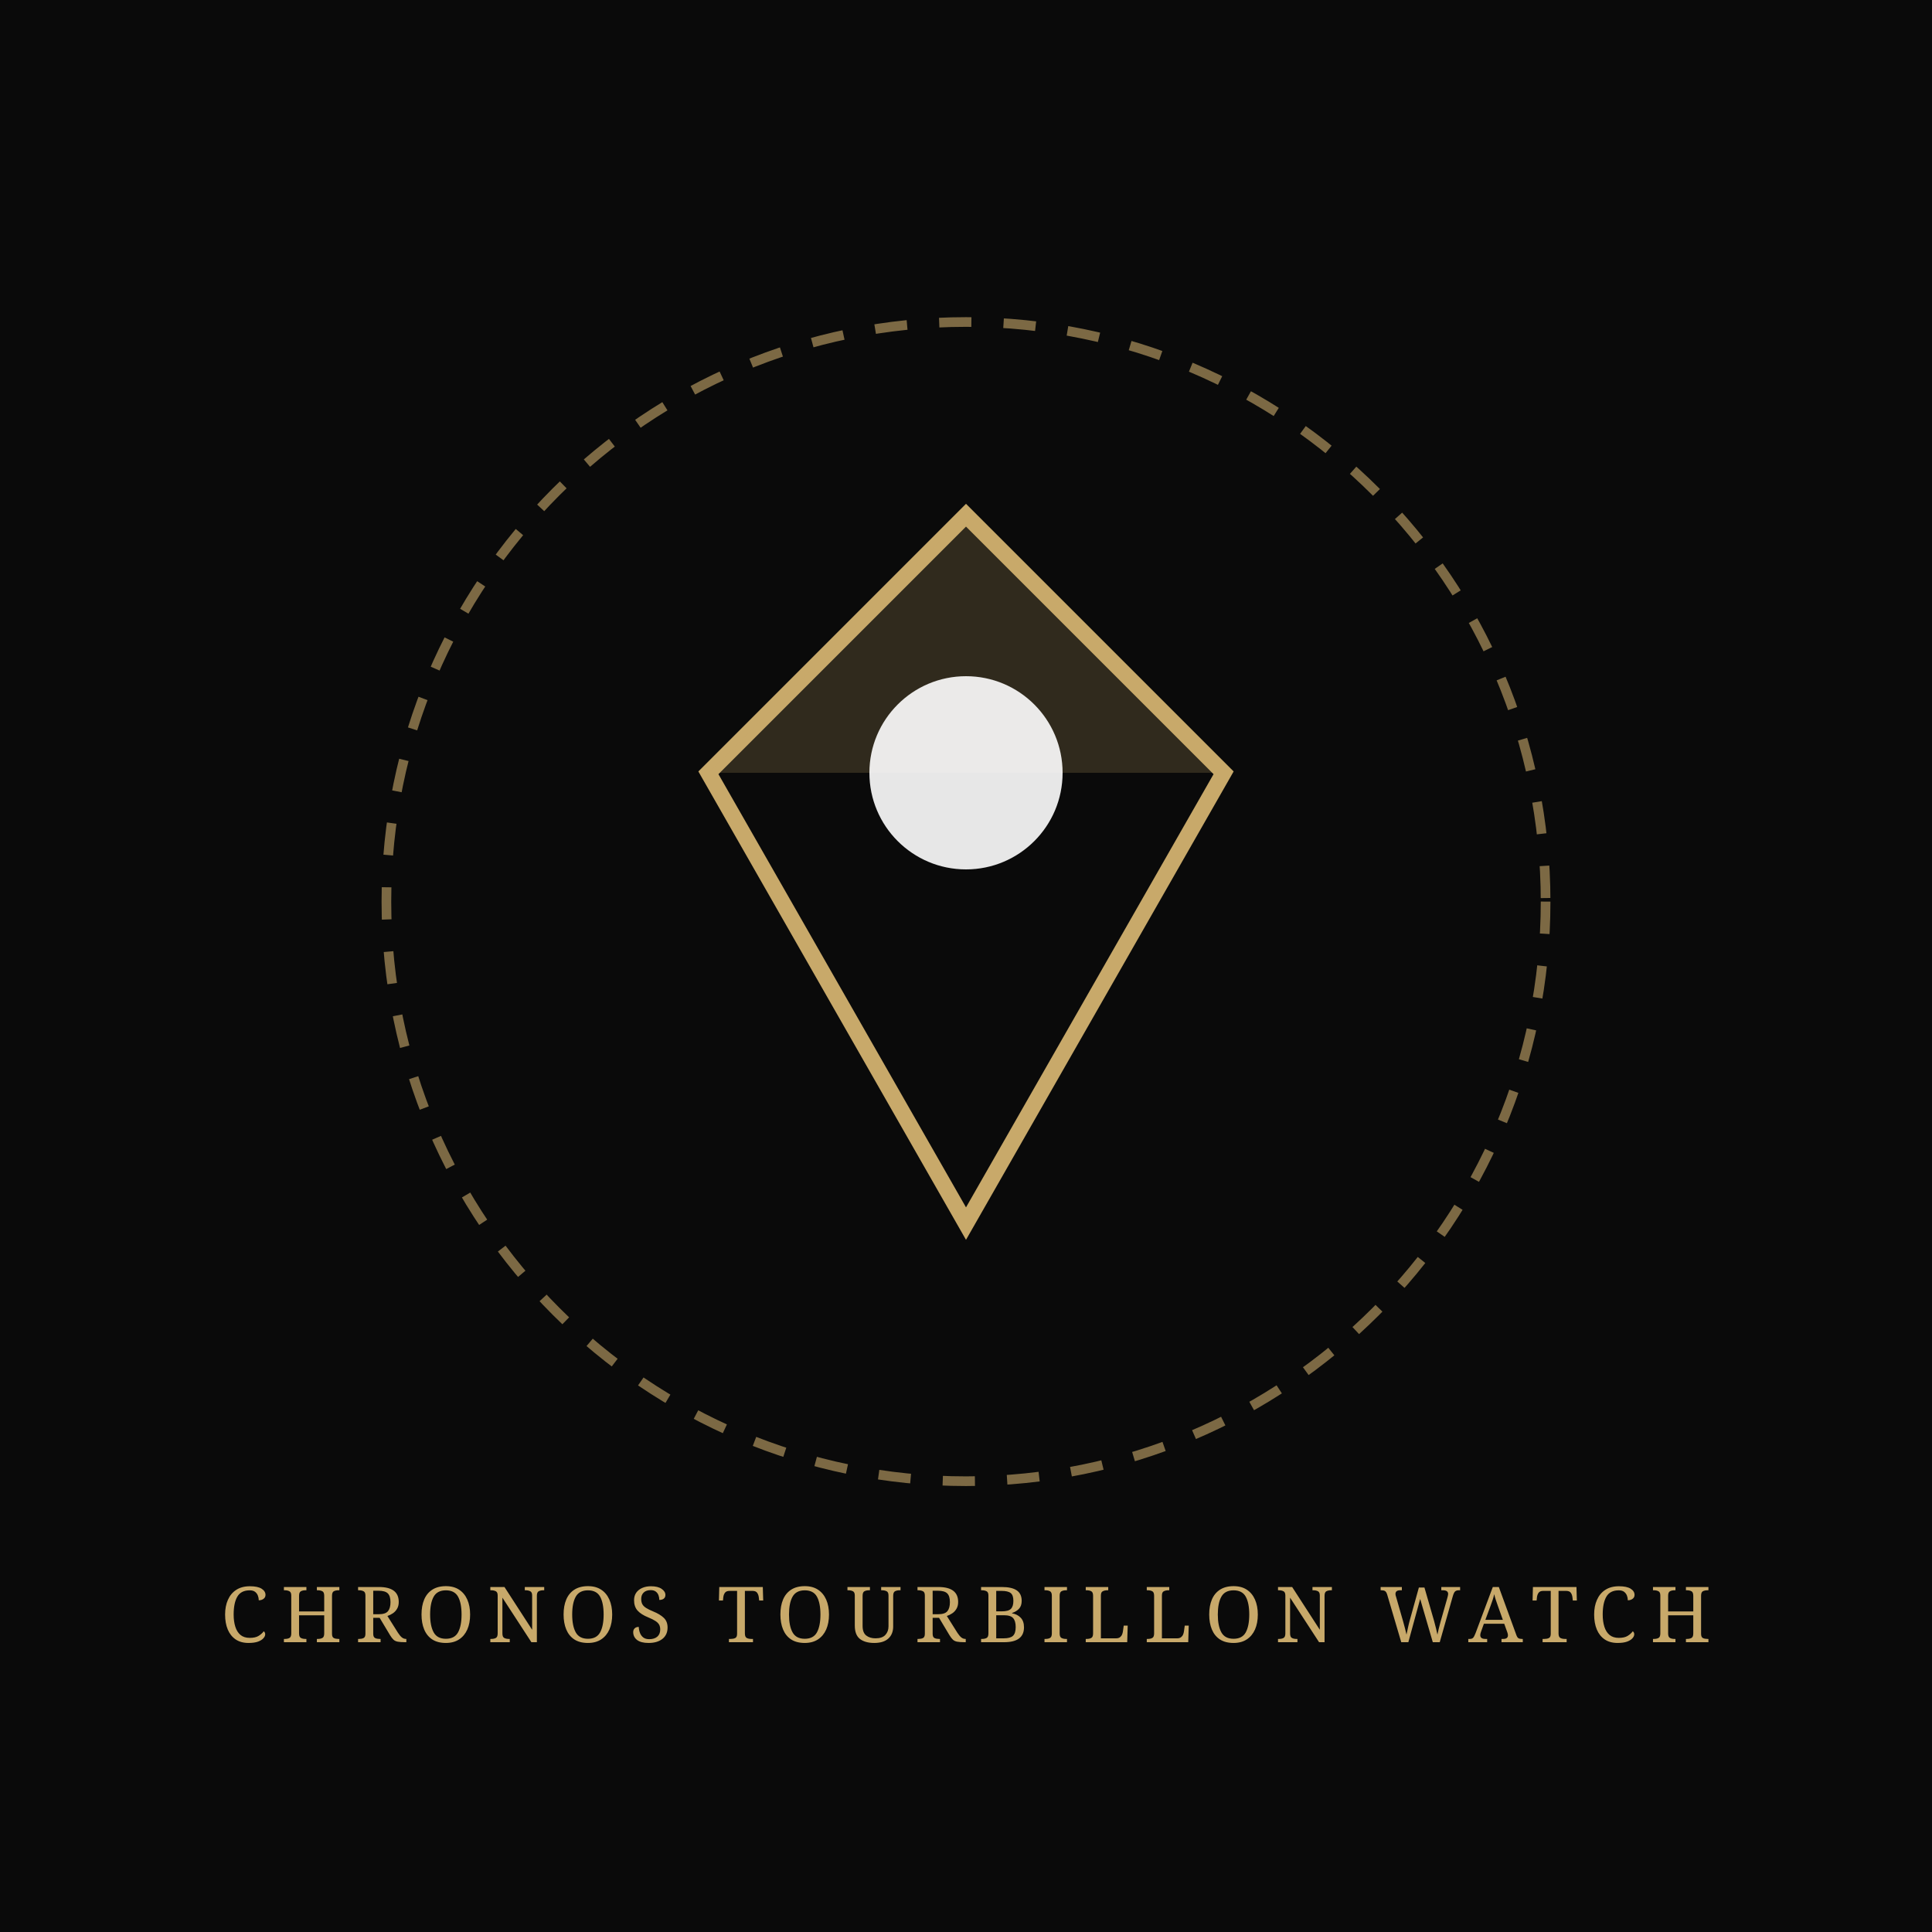
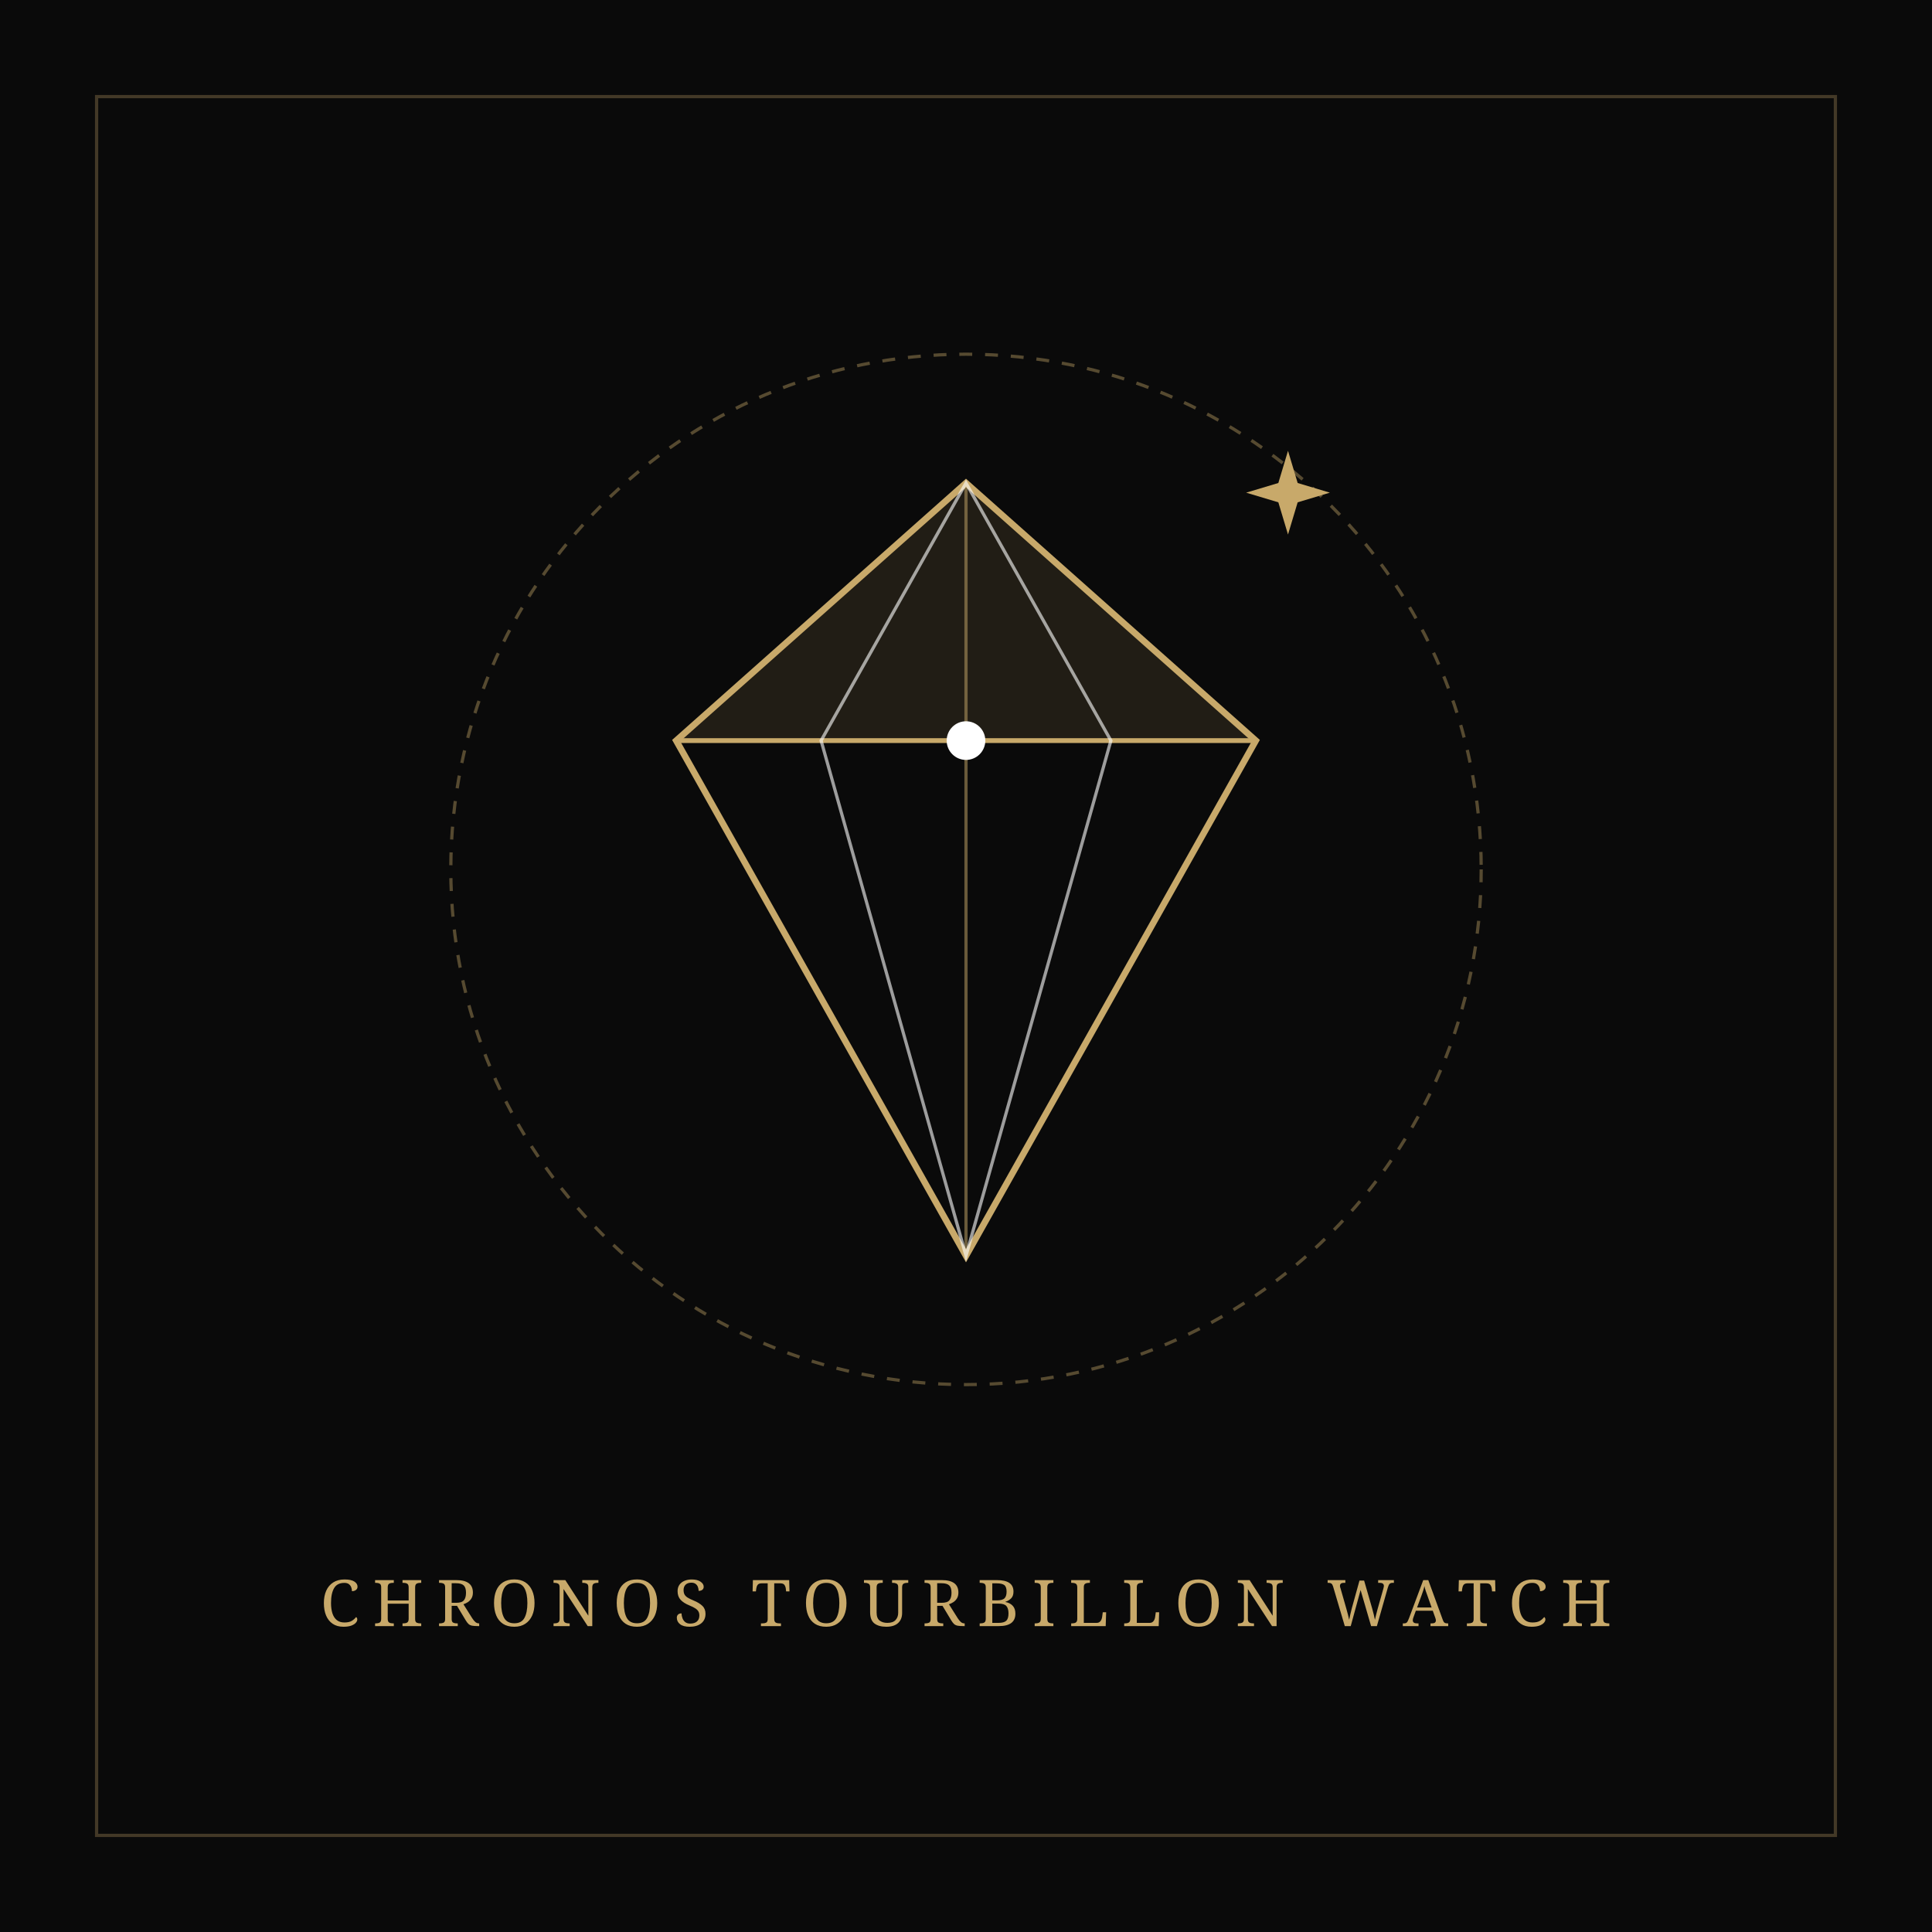
<svg xmlns="http://www.w3.org/2000/svg" viewBox="0 0 600 600" width="100%" height="100%">
  <rect width="600" height="600" fill="#0A0A0A" />
-   <circle cx="300" cy="280" r="180" fill="none" stroke="#C8A96A" stroke-width="3" stroke-dasharray="10,10" opacity="0.6" />
-   <polygon points="300,160 380,240 300,380 220,240" fill="none" stroke="#C8A96A" stroke-width="5" />
-   <polygon points="300,160 380,240 220,240" fill="#C8A96A" opacity="0.2" />
-   <circle cx="300" cy="240" r="30" fill="#FFFFFF" opacity="0.9" />
-   <text x="300" y="510" text-anchor="middle" font-family="'Playfair Display', serif" font-size="24" fill="#C8A96A" letter-spacing="4">CHRONOS TOURBILLON WATCH</text>
+   <rect x="30" y="30" width="540" height="540" fill="none" stroke="#C8A96A" stroke-width="1" opacity="0.3" />
+   <circle cx="300" cy="270" r="160" fill="none" stroke="#C8A96A" stroke-width="1" stroke-dasharray="4,4" opacity="0.4" />
+   <polygon points="300,150 390,230 300,390 210,230" fill="none" stroke="#C8A96A" stroke-width="2" />
+   <polygon points="300,150 390,230 210,230" fill="#C8A96A" opacity="0.12" />
+   <line x1="210" y1="230" x2="390" y2="230" stroke="#C8A96A" stroke-width="1.5" />
+   <line x1="300" y1="150" x2="300" y2="390" stroke="#C8A96A" stroke-width="1" opacity="0.5" />
+   <polygon points="300,150 345,230 300,390 255,230" fill="none" stroke="#FFFFFF" stroke-width="1" opacity="0.6" />
+   <circle cx="300" cy="230" r="6" fill="#FFFFFF" />
+   <path d="M 400,140 L 403,150 L 413,153 L 403,156 L 400,166 L 397,156 L 387,153 L 397,150 Z" fill="#C8A96A" />
+   <text x="300" y="505" text-anchor="middle" font-family="'Playfair Display', serif" font-size="20" font-weight="400" fill="#C8A96A" letter-spacing="4">CHRONOS TOURBILLON WATCH</text>
</svg>
